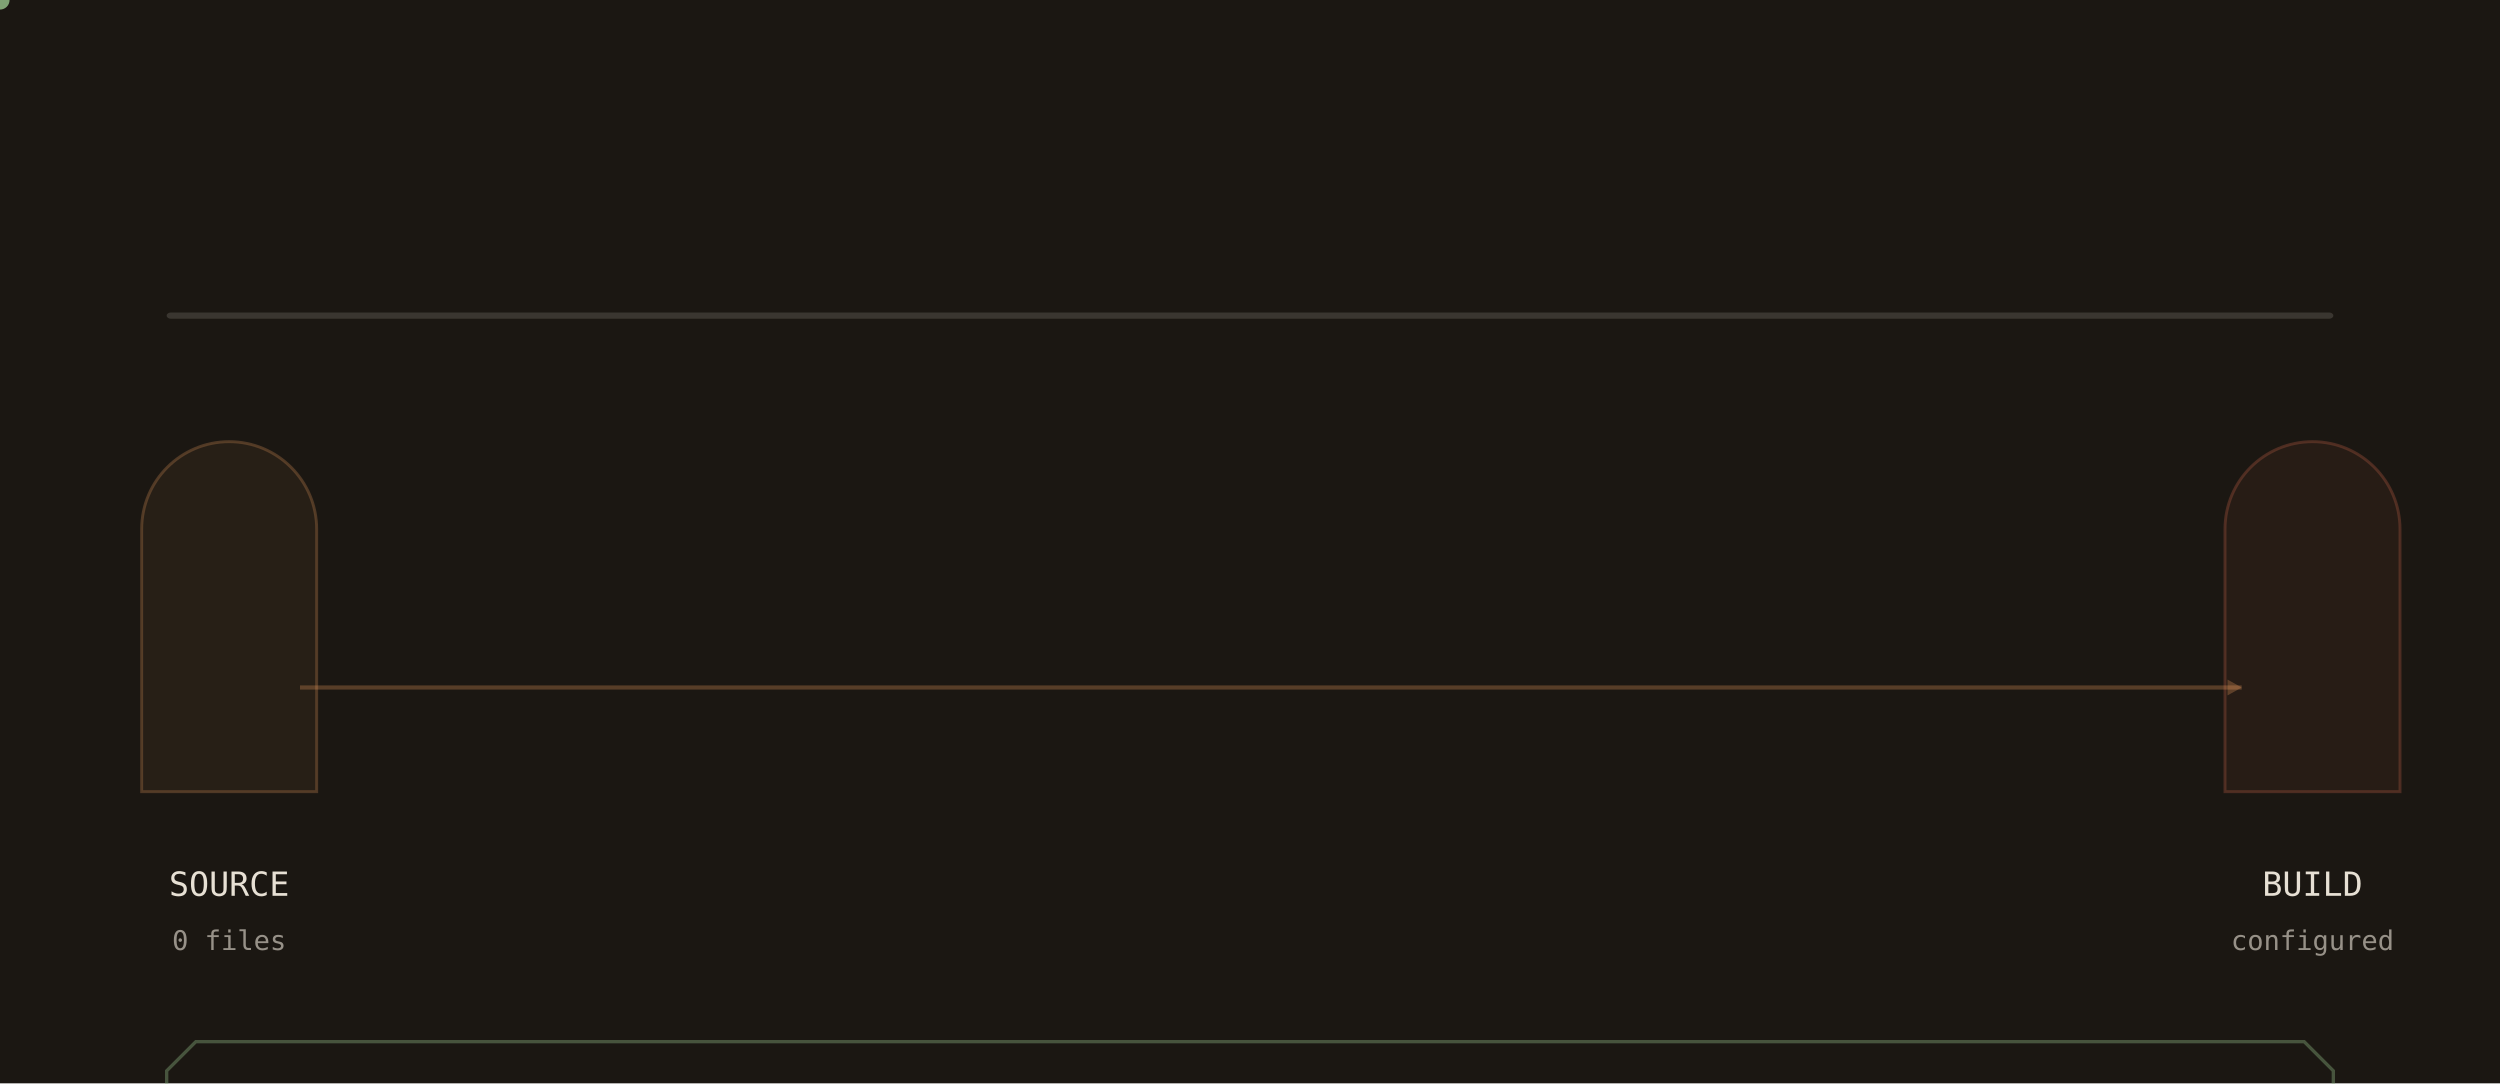
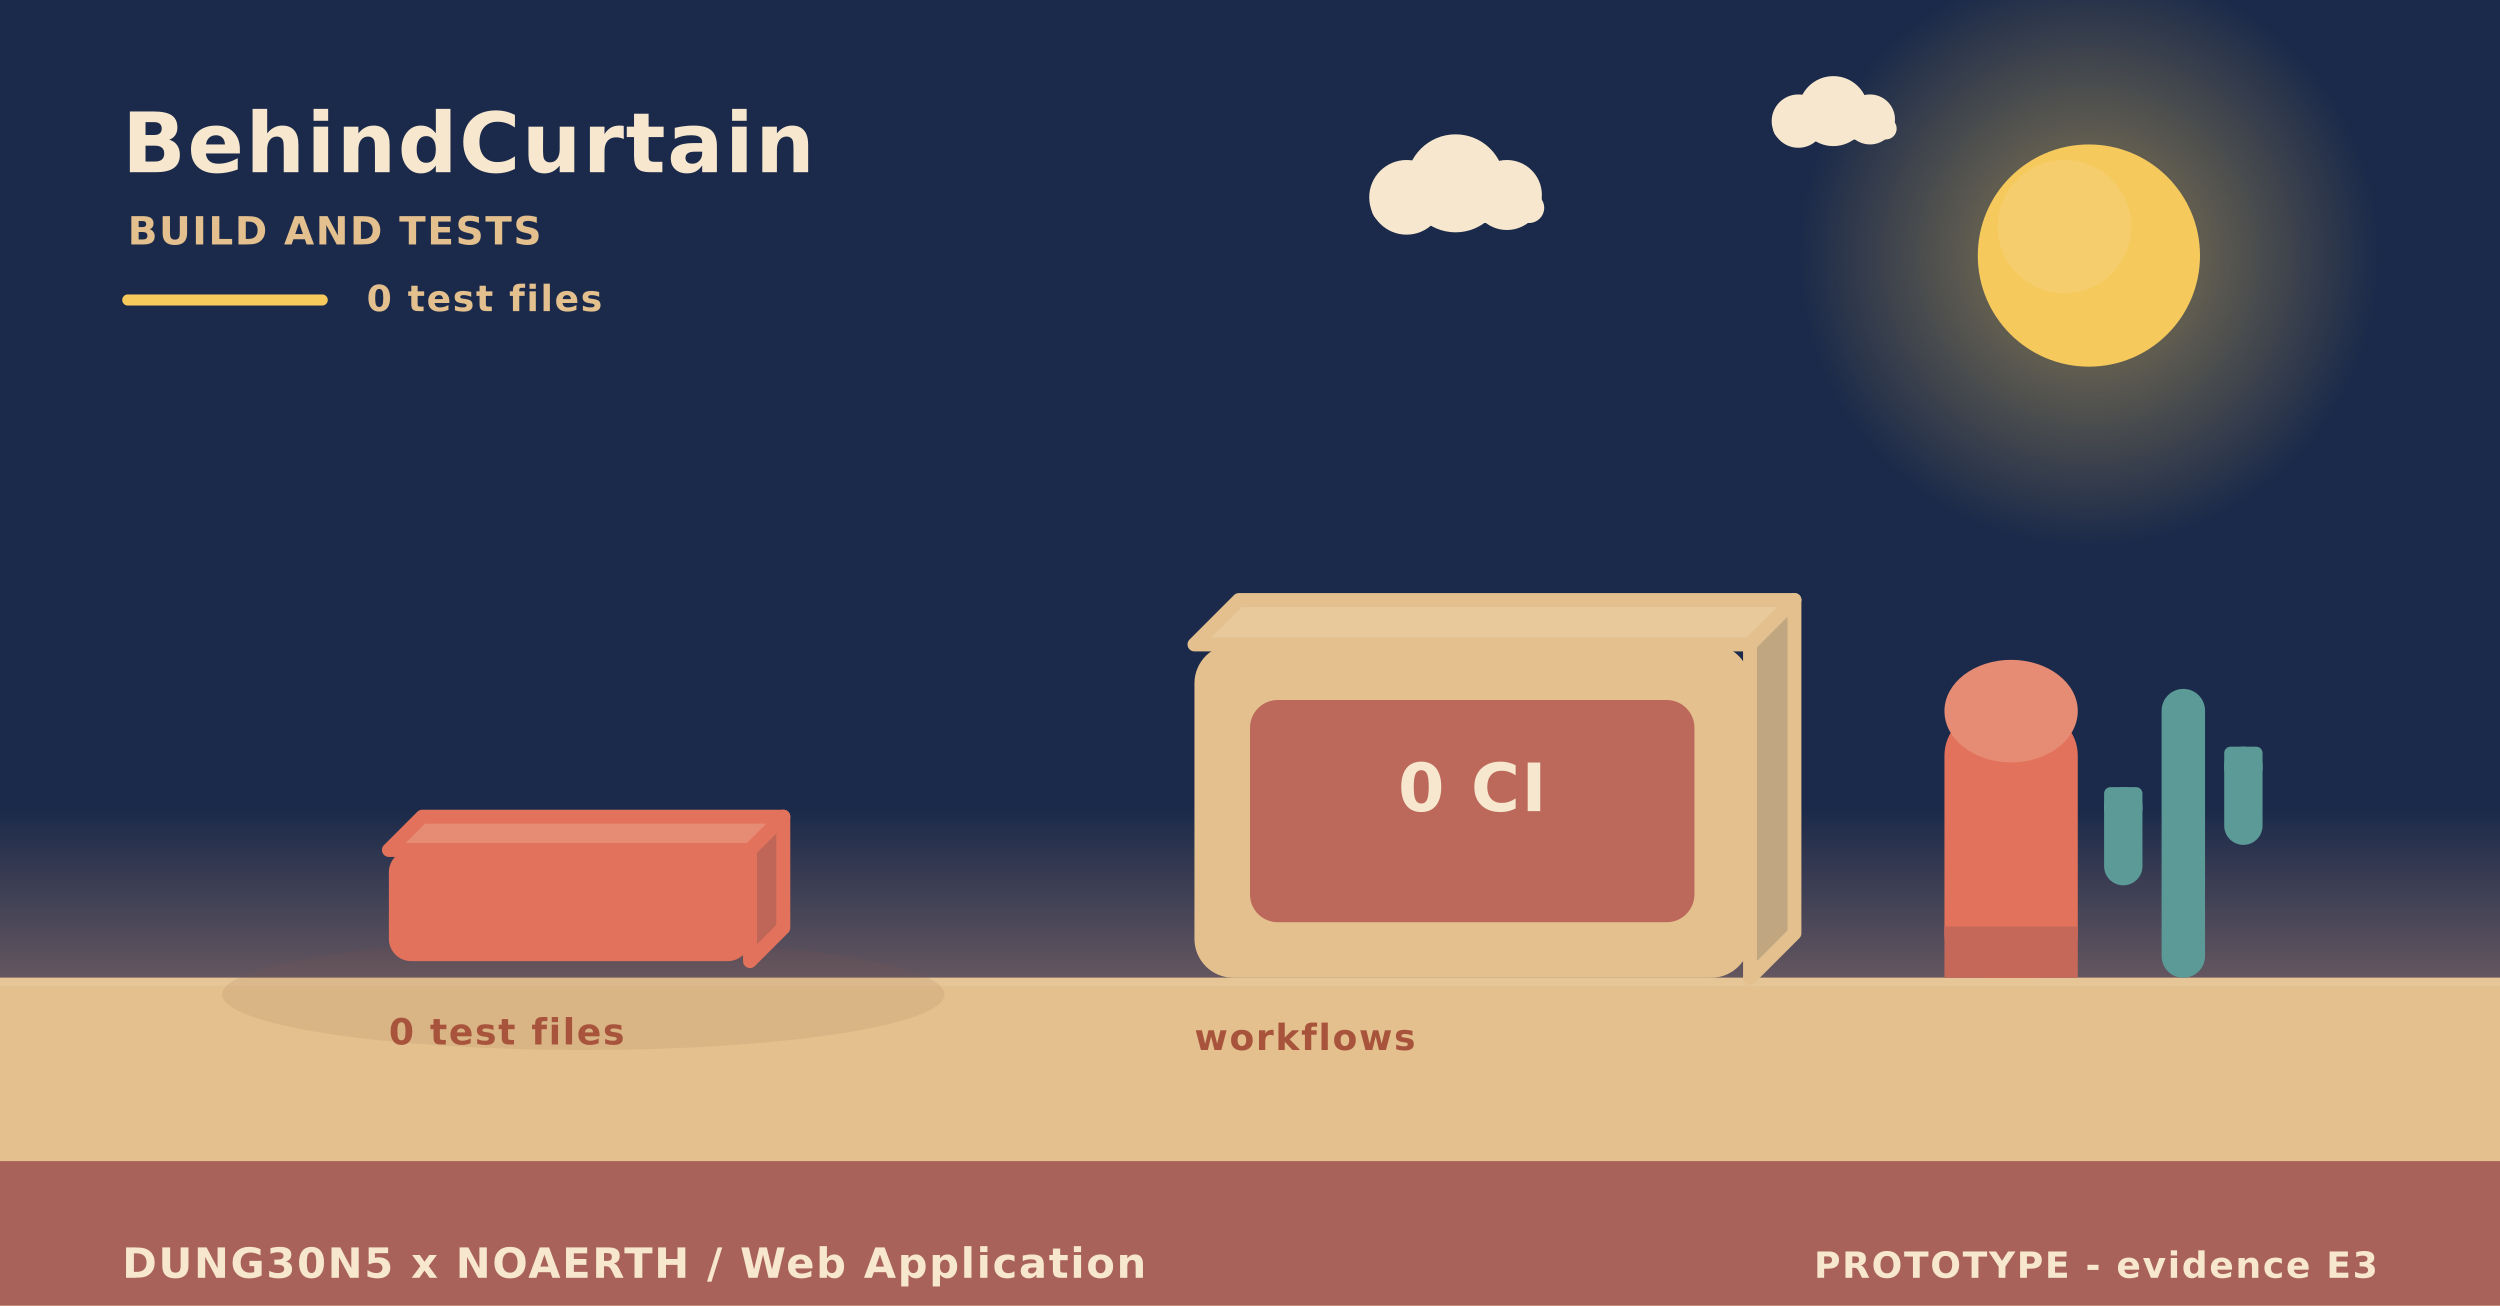
- <svg xmlns="http://www.w3.org/2000/svg" viewBox="0 0 1200 520" width="1200" height="520" role="img" aria-label="BehindCurtain build evidence">
-   <rect width="1200" height="520" fill="#1b1712" />
-   <defs>
-     <linearGradient id="gb" x1="0" y1="0" x2="1" y2="1">
-       <stop offset="0%" stop-color="#f4a261" />
-       <stop offset="100%" stop-color="#e76f51" />
-     </linearGradient>
-   </defs>
-   <rect x="80.00" y="150.00" width="1040.00" height="3.00" rx="2.00" fill="rgba(253,246,233,0.140)" opacity="1.00" />
-   <path d="M68.00,380.00 L68.00,254.00 A42.00,42.00 0 0 1 152.00,254.00 L152.00,380.00 Z" fill="rgba(244,162,97,0.100)" opacity="0.55" stroke="rgba(244,162,97,0.450)" stroke-width="1.4" />
-   <polygon points="-192.26,189.00 -136.83,221.00 -136.83,157.00 -192.26,125.00" fill="#506748" opacity="0.95" />
-   <polygon points="-247.68,221.00 -192.26,253.00 -192.26,189.00 -247.68,157.00" fill="#b4573f" opacity="0.95" />
-   <polygon points="-192.26,125.00 -136.83,157.00 -192.26,189.00 -247.68,157.00" fill="#f4a261" opacity="0.95" />
-   <text x="110" y="430" font-family="ui-monospace,Menlo,monospace" font-size="16" fill="rgba(253,246,233,0.900)" text-anchor="middle">SOURCE</text>
-   <text x="110" y="456" font-family="ui-monospace,Menlo,monospace" font-size="13" fill="rgba(253,246,233,0.550)" text-anchor="middle">0 files</text>
-   <path d="M1068.00,380.00 L1068.00,254.00 A42.00,42.00 0 0 1 1152.00,254.00 L1152.00,380.00 Z" fill="rgba(231,111,81,0.100)" opacity="0.55" stroke="rgba(231,111,81,0.450)" stroke-width="1.4" />
-   <polygon points="673.77,689.00 729.19,721.00 729.19,657.00 673.77,625.00" fill="#506748" opacity="0.95" />
-   <polygon points="618.34,721.00 673.77,753.00 673.77,689.00 618.34,657.00" fill="#b4573f" opacity="0.95" />
-   <polygon points="673.77,625.00 729.19,657.00 673.77,689.00 618.34,657.00" fill="#e76f51" opacity="0.95" />
-   <text x="1110" y="430" font-family="ui-monospace,Menlo,monospace" font-size="16" fill="rgba(253,246,233,0.900)" text-anchor="middle">BUILD</text>
-   <text x="1110" y="456" font-family="ui-monospace,Menlo,monospace" font-size="13" fill="rgba(253,246,233,0.550)" text-anchor="middle">configured</text>
-   <line x1="144.00" y1="330.00" x2="1076.00" y2="330.00" stroke="rgba(244,162,97,0.500)" stroke-width="2.00" opacity="0.55" />
-   <polygon points="1076.00,330.00 1069.20,326.20 1069.20,333.80" fill="rgba(244,162,97,0.500)" opacity="0.55" />
-   <g opacity="0.9">
-     <circle cx="0.00" cy="0.00" r="4.60" fill="#8ab17d" opacity="1.00" />
-     <animateTransform attributeName="transform" type="translate" values="144.00,330.00 1076.00,330.00" dur="4.5s" begin="0.0s" repeatCount="indefinite" />
-     <animateTransform attributeName="transform" type="translate" values="1076.00,330.00 144.00,330.00" dur="4.5s" begin="2.25s" repeatCount="indefinite" />
+ <svg xmlns="http://www.w3.org/2000/svg" width="900" height="470" viewBox="0 0 900 470" role="img" aria-label="BehindCurtain - how it is verified">
+   <linearGradient id="skyb" x1="0" y1="0" x2="0" y2="1">
+     <stop offset="0" stop-color="#1b2a4a" />
+     <stop offset="0.62" stop-color="#1b2a4a" />
+     <stop offset="1" stop-color="#f3ad8a" />
+   </linearGradient>
+   <rect width="900" height="470" fill="url(#skyb)" />
+   <radialGradient id="sunb">
+     <stop offset="0.35" stop-color="#f5c95c" stop-opacity="0.34" />
+     <stop offset="1" stop-color="#f5c95c" stop-opacity="0" />
+   </radialGradient>
+   <circle cx="752" cy="92" r="104" fill="url(#sunb)" />
+   <circle cx="752" cy="92" r="40" fill="#f5c95c" />
+   <circle cx="743.2" cy="81.6" r="24" fill="#f5d27e" opacity="0.5" />
+   <g>
+     <circle cx="524" cy="66" r="17.64" fill="#f6e7ce" />
+     <circle cx="506.36" cy="71.04" r="13.44" fill="#f6e7ce" />
+     <circle cx="542.48" cy="70.2" r="12.6" fill="#f6e7ce" />
+     <rect x="493.76" y="69.36" width="62.16" height="10.92" rx="5.46" fill="#f6e7ce" />
+     <animateTransform attributeName="transform" type="translate" values="0 0;24 0;0 0" dur="36s" begin="0s" repeatCount="indefinite" />
  </g>
-   <path d="M94.00,500.00 H1106.00 L1120.00,514.00 V546.00 L1106.00,560.00 H94.00 L80.00,546.00 V514.00 Z" fill="none" stroke="rgba(138,177,125,0.500)" stroke-width="1.60" opacity="0.80" />
-   <text x="600" y="536" font-family="ui-monospace,Menlo,monospace" font-size="16" fill="rgba(138,177,125,0.950)" text-anchor="middle">no test suite present in this repository — shown as measured, not implied</text>
+   <g>
+     <circle cx="660" cy="40" r="12.6" fill="#f6e7ce" />
+     <circle cx="647.4" cy="43.6" r="9.6" fill="#f6e7ce" />
+     <circle cx="673.2" cy="43" r="9" fill="#f6e7ce" />
+     <rect x="638.4" y="42.4" width="44.4" height="7.8" rx="3.9" fill="#f6e7ce" />
+     <animateTransform attributeName="transform" type="translate" values="0 0;-18 0;0 0" dur="46s" begin="3s" repeatCount="indefinite" />
+   </g>
+   <rect x="0" y="352" width="900" height="118" fill="#e3c08d" />
+   <rect x="0" y="352" width="900" height="3" fill="#e6c596" />
+   <text x="44" y="62" font-family="Verdana,DejaVu Sans,sans-serif" font-size="30" font-weight="700" letter-spacing="0.6" fill="#f6e7ce" text-anchor="start">BehindCurtain</text>
+   <text x="46" y="88" font-family="Verdana,DejaVu Sans,sans-serif" font-size="14" font-weight="700" letter-spacing="0.6" fill="#e3c08d" text-anchor="start">BUILD AND TESTS</text>
+   <rect x="44" y="106" width="74" height="4" rx="2" fill="#f5c95c" />
+   <text x="132" y="112" font-family="Verdana,DejaVu Sans,sans-serif" font-size="13" font-weight="700" letter-spacing="0.6" fill="#e3c08d" text-anchor="start">0 test files</text>
+   <ellipse cx="210" cy="358" rx="130" ry="20" fill="rgba(138,90,68,0.11)" />
+   <g>
+     <path d="M140,306 L270,306 L282,294 L152,294 Z" fill="#e68c74" stroke="#e2725b" stroke-width="5" stroke-linejoin="round" />
+     <path d="M270,306 L282,294 L282,334 L270,346 Z" fill="#c06658" stroke="#e2725b" stroke-width="5" stroke-linejoin="round" />
+     <rect x="140" y="306" width="130" height="40" rx="8" fill="#e2725b" />
+     <animateTransform attributeName="transform" type="translate" values="0 10;0 0" dur="0.8s" begin="0.5s" fill="freeze" />
+   </g>
+   <text x="140" y="376" font-family="Verdana,DejaVu Sans,sans-serif" font-size="13" font-weight="700" letter-spacing="0.6" fill="#a8543c" text-anchor="start">0 test files</text>
+   <path d="M430,232 L630,232 L646,216 L446,216 Z" fill="#e7c99b" stroke="#e3c08d" stroke-width="5" stroke-linejoin="round" />
+   <path d="M630,232 L646,216 L646,336 L630,352 Z" fill="#c1a682" stroke="#e3c08d" stroke-width="5" stroke-linejoin="round" />
+   <rect x="430" y="232" width="200" height="120" rx="14" fill="#e3c08d" />
+   <rect x="450" y="252" width="160" height="80" rx="10" fill="#ba6458" opacity="0.94" />
+   <text x="530" y="292" font-family="Verdana,DejaVu Sans,sans-serif" font-size="24" font-weight="700" letter-spacing="0.6" fill="#f6e7ce" text-anchor="middle">0 CI</text>
+   <text x="430" y="378" font-family="Verdana,DejaVu Sans,sans-serif" font-size="13" font-weight="700" letter-spacing="0.6" fill="#a8543c" text-anchor="start">workflows</text>
+   <rect x="700" y="256" width="48" height="96" rx="16" fill="#e2725b" />
+   <ellipse cx="724" cy="256" rx="24" ry="18.46" fill="#e68c74" />
+   <rect x="700" y="333.54" width="48" height="18.46" fill="#c66859" />
+   <rect x="778.18" y="248" width="15.64" height="104" rx="7.82" fill="#5b9a97" />
+   <rect x="757.48" y="283.36" width="13.8" height="35.36" rx="6.9" fill="#5b9a97" />
+   <rect x="757.48" y="283.36" width="13.8" height="10.4" rx="2.3" fill="#5b9a97" />
+   <rect x="800.72" y="268.8" width="13.8" height="35.36" rx="6.9" fill="#5b9a97" />
+   <rect x="800.72" y="268.8" width="13.8" height="10.4" rx="2.3" fill="#5b9a97" />
+   <rect x="0" y="418" width="900" height="52" rx="0" fill="#a65c56" opacity="0.94" />
+   <text x="44" y="460" font-family="Verdana,DejaVu Sans,sans-serif" font-size="15" font-weight="700" letter-spacing="0.6" fill="#f6e7ce" text-anchor="start">DUNG30N5 x NOAERTH  /  Web Application</text>
+   <text x="856" y="460" font-family="Verdana,DejaVu Sans,sans-serif" font-size="13" font-weight="700" letter-spacing="0.6" fill="#f6e7ce" text-anchor="end">PROTOTYPE  -  evidence E3</text>
</svg>
